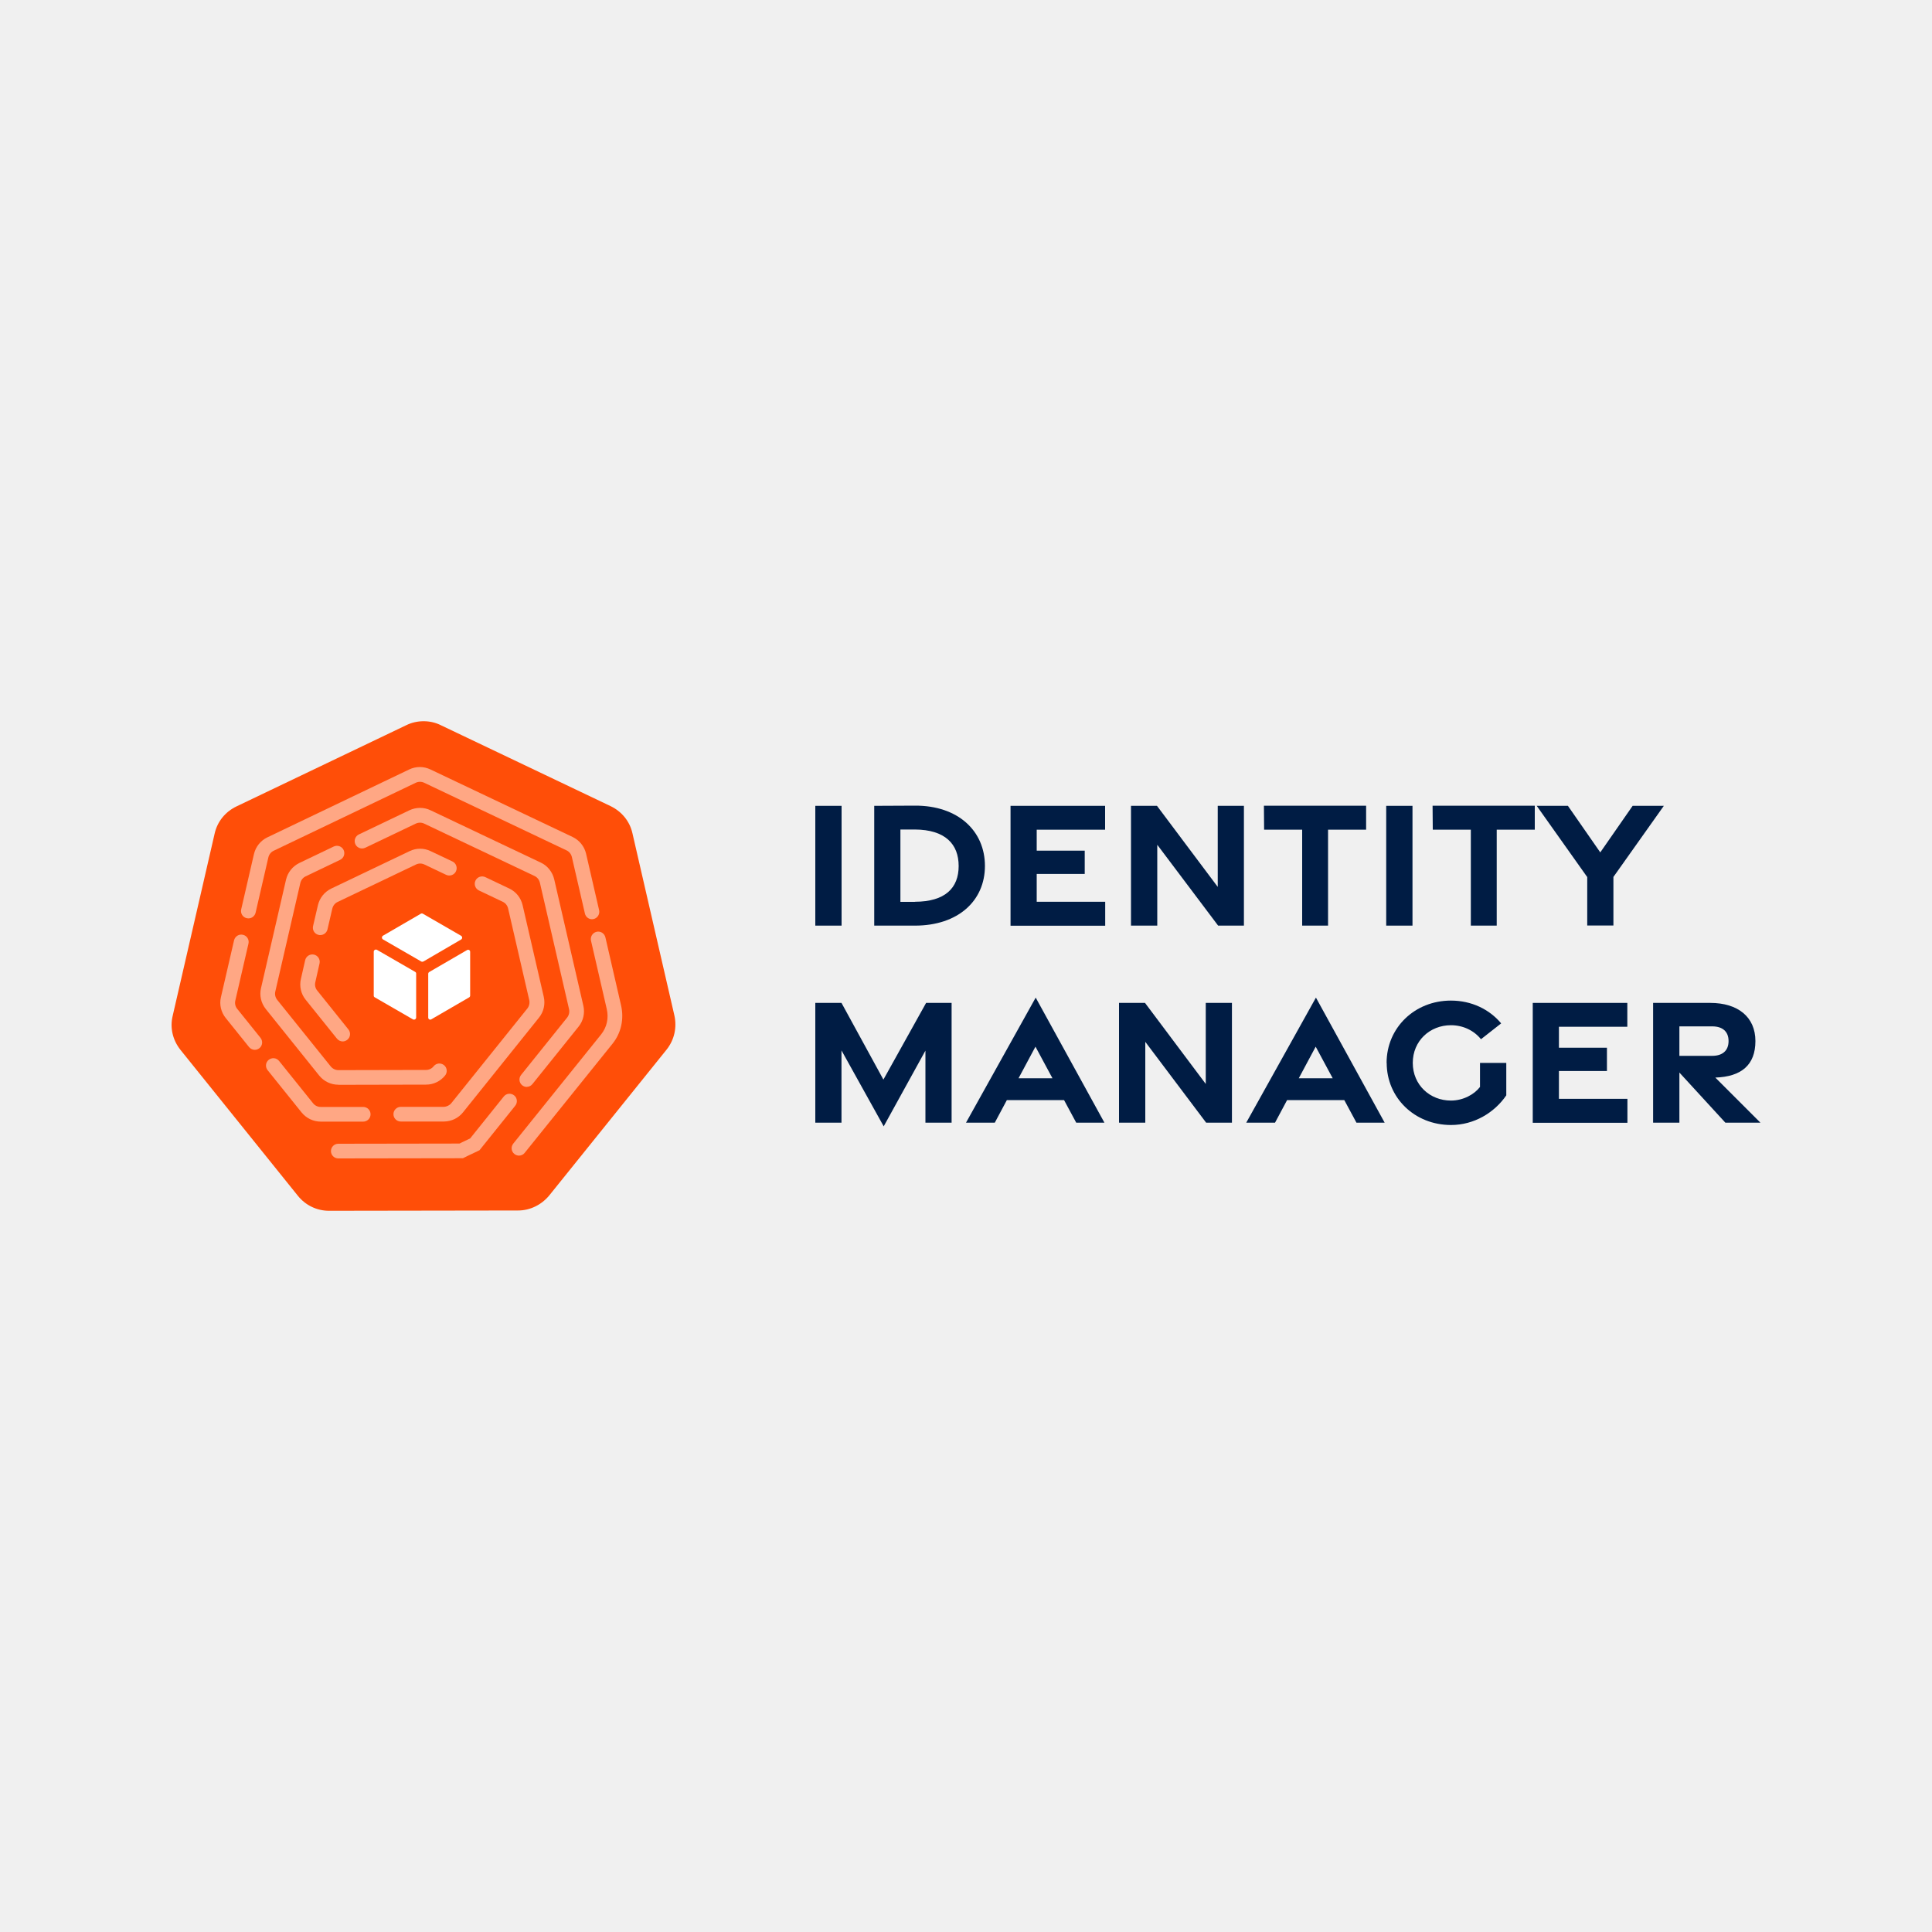
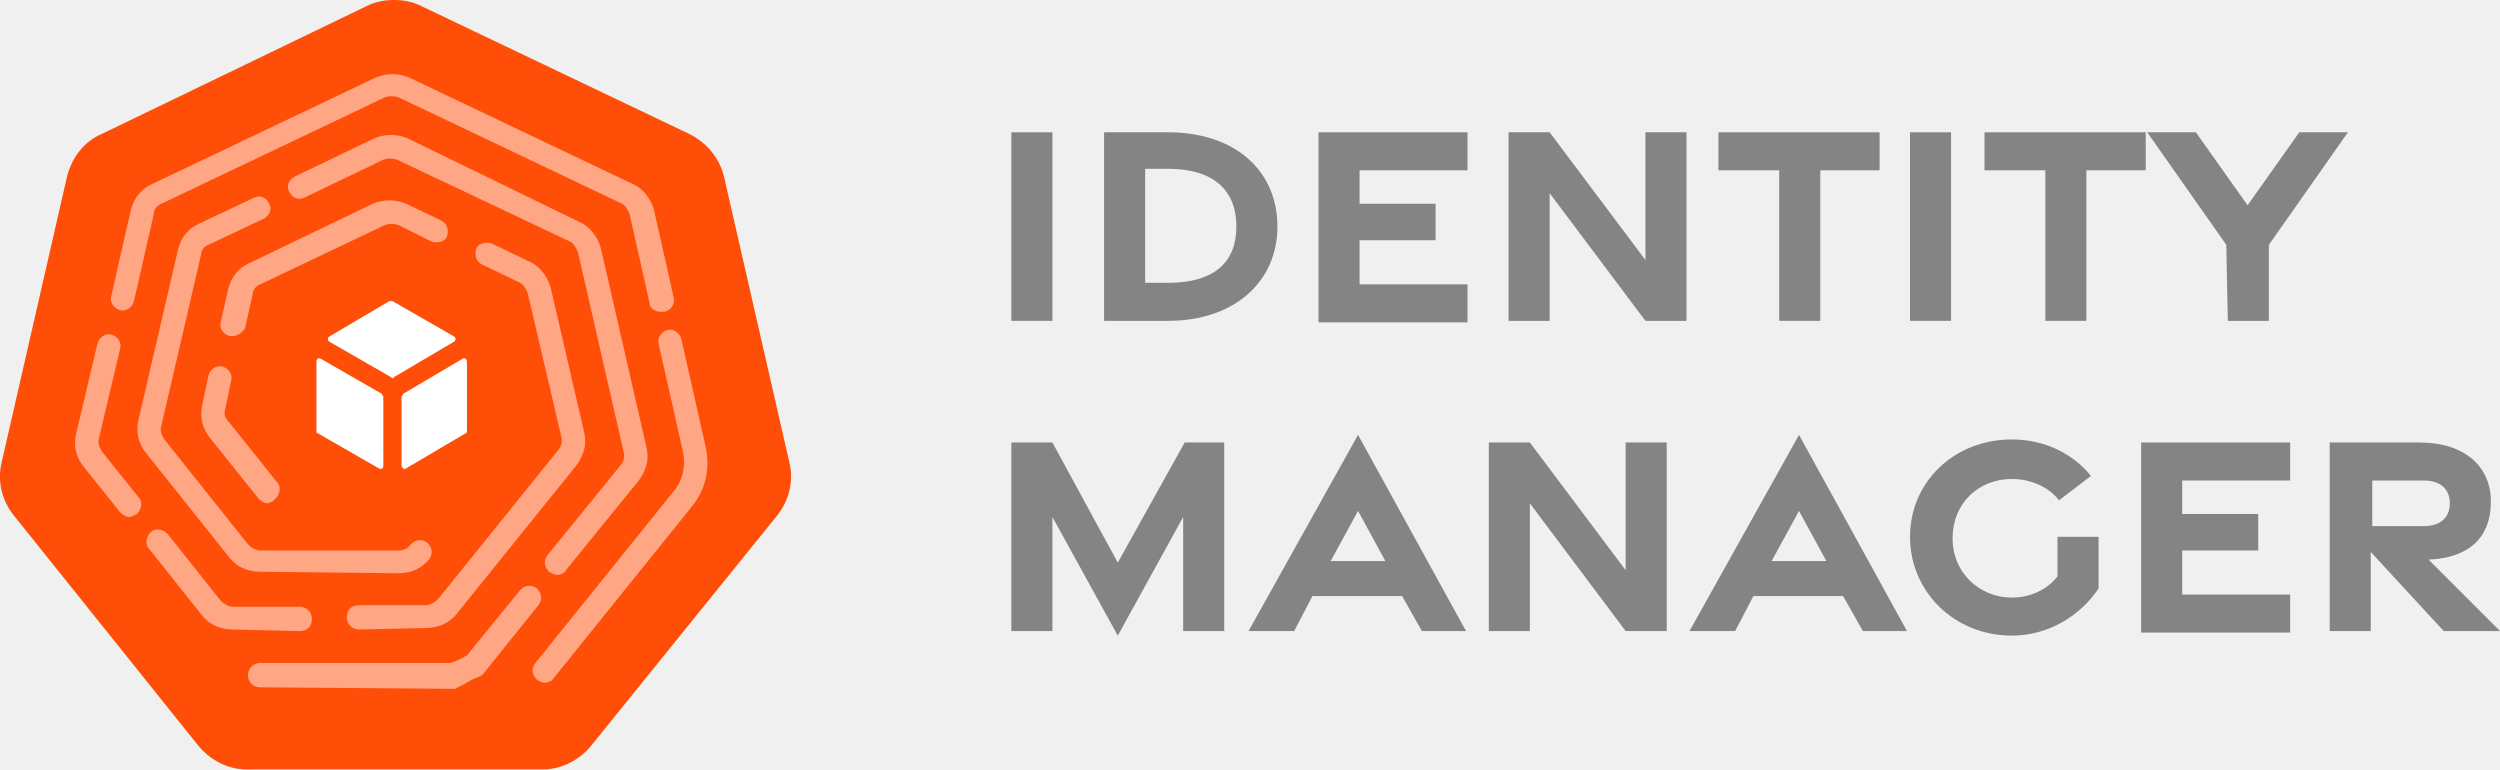
- <svg xmlns="http://www.w3.org/2000/svg" id="Layer_1" viewBox="0 0 200 200">
-   <defs>
-     <style>.cls-1{fill:#001c44;}.cls-2{fill:#fff;}.cls-3{fill:#ff4e08;}.cls-4{opacity:.5;}</style>
-   </defs>
+ <svg xmlns="http://www.w3.org/2000/svg" version="1.1" id="Layer_1" x="0px" y="0px" style="enable-background:new 0 0 200 200;" xml:space="preserve" viewBox="17.89 74.7 164.41 50.6">
+   <style type="text/css">
+ 	.st0{fill:#848484;}
+ 	.st1{fill:#FF4E08;}
+ 	.st2{opacity:0.5;}
+ 	.st3{fill:#FFFFFF;}
+ </style>
  <g>
-     <path class="cls-1" d="M84.4,83.42h2.72v12.4h-2.72v-12.4Z" />
-     <path class="cls-1" d="M90.5,83.42l4.22-.02c4.46-.02,7.24,2.62,7.24,6.24s-2.79,6.18-7.24,6.18h-4.22v-12.4Zm4.21,9.93c3.13-.01,4.53-1.42,4.53-3.7s-1.4-3.76-4.53-3.78h-1.5v7.49h1.5Z" />
-     <path class="cls-1" d="M104.61,83.42h9.79v2.47h-7.08v2.17h4.97v2.41h-4.97v2.88h7.09v2.48h-9.8v-12.4Z" />
-     <path class="cls-1" d="M117.07,83.42h2.7l6.29,8.39v-8.39h2.71v12.4h-2.67l-6.3-8.37v8.37h-2.72v-12.4Z" />
-     <path class="cls-1" d="M134.8,85.89h-3.94l-.02-2.48h10.58v2.48h-3.94v9.93h-2.68v-9.93Z" />
-     <path class="cls-1" d="M143.5,83.42h2.72v12.4h-2.72v-12.4Z" />
-     <path class="cls-1" d="M152.26,85.89h-3.94l-.02-2.48h10.58v2.48h-3.94v9.93h-2.68v-9.93Z" />
-     <path class="cls-1" d="M164.3,90.78l-5.22-7.36h3.23l3.35,4.82,3.35-4.82h3.23l-5.22,7.36v5.03h-2.71v-5.03Z" />
-     <path class="cls-1" d="M87.11,108.73v7.49h-2.71v-12.4h2.71l4.34,7.94,4.42-7.94h2.64v12.4h-2.71v-7.46l-4.32,7.84-4.38-7.88Z" />
-     <path class="cls-1" d="M107.22,103.28l7.11,12.94h-2.92l-1.26-2.34h-5.92l-1.25,2.34h-2.98l7.21-12.94Zm1.73,8.34l-1.76-3.27-1.75,3.27h3.51Z" />
-     <path class="cls-1" d="M115.83,103.82h2.7l6.29,8.39v-8.39h2.71v12.4h-2.67l-6.3-8.37v8.37h-2.72v-12.4Z" />
-     <path class="cls-1" d="M136.23,103.28l7.11,12.94h-2.92l-1.26-2.34h-5.92l-1.25,2.34h-2.98l7.21-12.94Zm1.73,8.34l-1.76-3.27-1.75,3.27h3.51Z" />
-     <path class="cls-1" d="M143.54,110.03c0-3.62,2.89-6.45,6.66-6.45,2.14,0,3.99,.91,5.2,2.36l-2.09,1.64c-.72-.9-1.85-1.45-3.11-1.45-2.18,0-3.95,1.62-3.95,3.9s1.77,3.9,3.95,3.9c1.28,0,2.42-.64,3.01-1.41v-2.49h2.72v3.36c-1.23,1.8-3.34,3.07-5.72,3.07-3.77,0-6.66-2.82-6.66-6.43Z" />
-     <path class="cls-1" d="M158.67,103.82h9.79v2.47h-7.08v2.17h4.97v2.41h-4.97v2.88h7.09v2.48h-9.8v-12.4Z" />
-     <path class="cls-1" d="M178.61,116.22l-4.76-5.19v5.19h-2.72v-12.4h5.91c2.87,0,4.68,1.46,4.68,3.95s-1.47,3.69-4.15,3.78l4.67,4.67h-3.62Zm-4.76-6.92h3.4c1.03,0,1.69-.51,1.69-1.53s-.66-1.52-1.69-1.52h-3.4v3.04Z" />
+     <path class="st0" d="M84.4,83.4h2.7v12.4h-2.7V83.4z" />
+     <path class="st0" d="M90.5,83.4l4.2,0c4.5,0,7.2,2.6,7.2,6.2s-2.8,6.2-7.2,6.2h-4.2V83.4z M94.7,93.3c3.1,0,4.5-1.4,4.5-3.7   s-1.4-3.8-4.5-3.8h-1.5v7.5L94.7,93.3L94.7,93.3z" />
+     <path class="st0" d="M104.6,83.4h9.8v2.5h-7.1v2.2h5v2.4h-5v2.9h7.1v2.5h-9.8V83.4L104.6,83.4z" />
+     <path class="st0" d="M117.1,83.4h2.7l6.3,8.4v-8.4h2.7v12.4h-2.7l-6.3-8.4v8.4h-2.7L117.1,83.4L117.1,83.4z" />
+     <path class="st0" d="M134.8,85.9h-3.9l0-2.5h10.6v2.5h-3.9v9.9h-2.7V85.9z" />
+     <path class="st0" d="M143.5,83.4h2.7v12.4h-2.7V83.4z" />
+     <path class="st0" d="M152.3,85.9h-3.9l0-2.5h10.6v2.5h-3.9v9.9h-2.7V85.9z" />
+     <path class="st0" d="M164.3,90.8l-5.2-7.4h3.2l3.4,4.8l3.4-4.8h3.2l-5.2,7.4v5h-2.7L164.3,90.8L164.3,90.8z" />
+     <path class="st0" d="M87.1,108.7v7.5h-2.7v-12.4h2.7l4.3,7.9l4.4-7.9h2.6v12.4h-2.7v-7.5l-4.3,7.8L87.1,108.7L87.1,108.7z" />
+     <path class="st0" d="M107.2,103.3l7.1,12.9h-2.9l-1.3-2.3h-5.9l-1.2,2.3h-3L107.2,103.3L107.2,103.3z M109,111.6l-1.8-3.3l-1.8,3.3   H109z" />
+     <path class="st0" d="M115.8,103.8h2.7l6.3,8.4v-8.4h2.7v12.4h-2.7l-6.3-8.4v8.4h-2.7L115.8,103.8L115.8,103.8z" />
+     <path class="st0" d="M136.2,103.3l7.1,12.9h-2.9l-1.3-2.3h-5.9l-1.2,2.3h-3L136.2,103.3L136.2,103.3z M138,111.6l-1.8-3.3l-1.8,3.3   H138z" />
+     <path class="st0" d="M143.5,110c0-3.6,2.9-6.4,6.7-6.4c2.1,0,4,0.9,5.2,2.4l-2.1,1.6c-0.7-0.9-1.9-1.4-3.1-1.4   c-2.2,0-3.9,1.6-3.9,3.9s1.8,3.9,3.9,3.9c1.3,0,2.4-0.6,3-1.4V110h2.7v3.4c-1.2,1.8-3.3,3.1-5.7,3.1   C146.4,116.5,143.5,113.6,143.5,110L143.5,110z" />
+     <path class="st0" d="M158.7,103.8h9.8v2.5h-7.1v2.2h5v2.4h-5v2.9h7.1v2.5h-9.8L158.7,103.8L158.7,103.8z" />
+     <path class="st0" d="M178.6,116.2l-4.8-5.2v5.2h-2.7v-12.4h5.9c2.9,0,4.7,1.5,4.7,3.9s-1.5,3.7-4.1,3.8l4.7,4.7L178.6,116.2   L178.6,116.2z M173.9,109.3h3.4c1,0,1.7-0.5,1.7-1.5s-0.7-1.5-1.7-1.5h-3.4V109.3L173.9,109.3z" />
  </g>
  <g>
-     <path class="cls-3" d="M34.06,125.34c-1.25,0-2.43-.56-3.23-1.56l-12.15-15.1c-.8-1.01-1.11-2.29-.8-3.54l4.34-18.85c.28-1.25,1.11-2.26,2.26-2.81l17.56-8.4c.56-.28,1.18-.42,1.81-.42s1.25,.14,1.8,.42l17.56,8.37c1.15,.56,1.98,1.56,2.26,2.81l4.34,18.85c.28,1.25,0,2.53-.8,3.54l-12.15,15.1c-.8,.97-1.98,1.56-3.23,1.56l-19.58,.03h0Z" />
+     <path class="st1" d="M34.1,125.3c-1.2,0-2.4-0.6-3.2-1.6l-12.1-15.1c-0.8-1-1.1-2.3-0.8-3.5l4.3-18.8c0.3-1.2,1.1-2.3,2.3-2.8   L42,75.1c0.6-0.3,1.2-0.4,1.8-0.4s1.2,0.1,1.8,0.4l17.6,8.4c1.2,0.6,2,1.6,2.3,2.8l4.3,18.8c0.3,1.2,0,2.5-0.8,3.5l-12.2,15.1   c-0.8,1-2,1.6-3.2,1.6L34.1,125.3L34.1,125.3L34.1,125.3z" />
    <g>
-       <g class="cls-4">
-         <path class="cls-2" d="M35.02,119.92c-.42,0-.76-.34-.76-.76,0-.42,.34-.76,.76-.76l12.55-.02,.26-.13c.28-.13,.58-.28,.84-.4l3.48-4.34c.26-.33,.74-.38,1.07-.12,.33,.26,.38,.74,.12,1.07l-3.7,4.61-.16,.08c-.3,.14-.66,.31-.99,.47l-.57,.28-12.9,.02h0Z" />
+       <g class="st2">
+         <path class="st3" d="M35,119.9c-0.4,0-0.8-0.3-0.8-0.8c0-0.4,0.3-0.8,0.8-0.8l12.5,0l0.3-0.1c0.3-0.1,0.6-0.3,0.8-0.4l3.5-4.3     c0.3-0.3,0.7-0.4,1.1-0.1c0.3,0.3,0.4,0.7,0.1,1.1l-3.7,4.6l-0.2,0.1c-0.3,0.1-0.7,0.3-1,0.5l-0.6,0.3L35,119.9     C35,119.9,35,119.9,35,119.9z" />
      </g>
-       <g class="cls-4">
-         <path class="cls-2" d="M54.54,112.52c-.17,0-.34-.06-.48-.17-.33-.26-.38-.74-.12-1.07l4.77-5.94c.19-.24,.26-.56,.2-.86l-3.02-13.1c-.07-.3-.27-.56-.54-.69l-11.44-5.43c-.27-.13-.59-.13-.87,0l-5.23,2.5c-.38,.18-.84,.02-1.02-.36-.18-.38-.02-.84,.36-1.02l5.23-2.5c.7-.33,1.52-.33,2.19,0l11.42,5.42c.69,.32,1.2,.97,1.38,1.72l3.02,13.1c.17,.75,0,1.54-.49,2.15l-4.78,5.95c-.15,.19-.37,.29-.6,.29Z" />
+       <g class="st2">
+         <path class="st3" d="M54.5,112.5c-0.2,0-0.3-0.1-0.5-0.2c-0.3-0.3-0.4-0.7-0.1-1.1l4.8-5.9c0.2-0.2,0.3-0.6,0.2-0.9l-3-13.1     c-0.1-0.3-0.3-0.6-0.5-0.7l-11.4-5.4c-0.3-0.1-0.6-0.1-0.9,0l-5.2,2.5c-0.4,0.2-0.8,0-1-0.4s0-0.8,0.4-1l5.2-2.5     c0.7-0.3,1.5-0.3,2.2,0L56,89.3c0.7,0.3,1.2,1,1.4,1.7l3,13.1c0.2,0.8,0,1.5-0.5,2.2l-4.8,5.9C55,112.4,54.8,112.5,54.5,112.5     L54.5,112.5z" />
      </g>
-       <g class="cls-4">
-         <path class="cls-2" d="M35.03,112.29c-.77,0-1.49-.34-1.98-.94l-5.54-6.9c-.49-.62-.67-1.41-.49-2.16l2.59-11.23c.18-.76,.68-1.38,1.37-1.72l3.57-1.71c.38-.18,.84-.02,1.02,.36,.18,.38,.02,.84-.36,1.02l-3.57,1.71c-.28,.13-.48,.39-.55,.69l-2.59,11.23c-.07,.3,0,.62,.2,.87l5.54,6.89c.2,.24,.49,.38,.79,.38l9.07-.02c.31,0,.6-.14,.79-.38,.26-.33,.74-.38,1.07-.12,.33,.26,.38,.74,.12,1.07-.48,.6-1.2,.95-1.98,.95l-9.07,.02Z" />
+       <g class="st2">
+         <path class="st3" d="M35,112.3c-0.8,0-1.5-0.3-2-0.9l-5.5-6.9c-0.5-0.6-0.7-1.4-0.5-2.2l2.6-11.2c0.2-0.8,0.7-1.4,1.4-1.7     l3.6-1.7c0.4-0.2,0.8,0,1,0.4s0,0.8-0.4,1l-3.6,1.7c-0.3,0.1-0.5,0.4-0.5,0.7l-2.6,11.2c-0.1,0.3,0,0.6,0.2,0.9l5.5,6.9     c0.2,0.2,0.5,0.4,0.8,0.4l9.1,0c0.3,0,0.6-0.1,0.8-0.4c0.3-0.3,0.7-0.4,1.1-0.1c0.3,0.3,0.4,0.7,0.1,1.1c-0.5,0.6-1.2,0.9-2,0.9     L35,112.3L35,112.3z" />
      </g>
-       <g class="cls-4">
-         <path class="cls-2" d="M35.48,107.81c-.22,0-.44-.1-.6-.29l-3.24-4.03c-.48-.59-.67-1.4-.49-2.15l.44-1.94c.09-.41,.5-.67,.91-.58,.41,.09,.67,.5,.58,.91l-.44,1.95c-.07,.3,0,.62,.19,.85l3.24,4.04c.26,.33,.21,.81-.12,1.07-.14,.11-.31,.17-.48,.17Z" />
+       <g class="st2">
+         <path class="st3" d="M35.5,107.8c-0.2,0-0.4-0.1-0.6-0.3l-3.2-4c-0.5-0.6-0.7-1.4-0.5-2.2l0.4-1.9c0.1-0.4,0.5-0.7,0.9-0.6     s0.7,0.5,0.6,0.9l-0.4,1.9c-0.1,0.3,0,0.6,0.2,0.8l3.2,4c0.3,0.3,0.2,0.8-0.1,1.1C35.8,107.7,35.6,107.8,35.5,107.8L35.5,107.8z" />
      </g>
-       <g class="cls-4">
-         <path class="cls-2" d="M33.15,96.8c-.06,0-.11,0-.17-.02-.41-.09-.67-.5-.57-.92l.5-2.15c.18-.76,.68-1.38,1.37-1.72l8.12-3.88c.68-.33,1.48-.34,2.18,0l2.26,1.07c.38,.18,.54,.64,.36,1.02-.18,.38-.64,.54-1.02,.36l-2.25-1.07c-.28-.13-.59-.13-.86,0l-8.12,3.88c-.28,.13-.48,.39-.55,.69l-.5,2.15c-.08,.35-.4,.59-.74,.59Z" />
+       <g class="st2">
+         <path class="st3" d="M33.2,96.8c-0.1,0-0.1,0-0.2,0c-0.4-0.1-0.7-0.5-0.6-0.9l0.5-2.2c0.2-0.8,0.7-1.4,1.4-1.7l8.1-3.9     c0.7-0.3,1.5-0.3,2.2,0l2.3,1.1c0.4,0.2,0.5,0.6,0.4,1s-0.6,0.5-1,0.4l-2.2-1.1c-0.3-0.1-0.6-0.1-0.9,0L35,93.4     c-0.3,0.1-0.5,0.4-0.5,0.7l-0.5,2.2C33.8,96.6,33.5,96.8,33.2,96.8L33.2,96.8z" />
      </g>
-       <g class="cls-4">
-         <path class="cls-2" d="M41.49,116.1c-.42,0-.76-.34-.76-.76s.34-.76,.76-.76h4.44c.31-.01,.6-.15,.79-.38l7.87-9.8c.19-.24,.26-.56,.2-.86l-2.19-9.49c-.07-.31-.27-.56-.54-.69l-2.48-1.18c-.38-.18-.54-.64-.36-1.02,.18-.38,.64-.54,1.02-.36l2.48,1.18c.7,.33,1.2,.96,1.38,1.72l2.19,9.49c.17,.75,0,1.54-.49,2.15l-7.87,9.81c-.47,.59-1.19,.94-1.97,.95h-4.45Z" />
+       <g class="st2">
+         <path class="st3" d="M41.5,116.1c-0.4,0-0.8-0.3-0.8-0.8s0.3-0.8,0.8-0.8h4.4c0.3,0,0.6-0.2,0.8-0.4l7.9-9.8     c0.2-0.2,0.3-0.6,0.2-0.9L52.6,94c-0.1-0.3-0.3-0.6-0.5-0.7l-2.5-1.2c-0.4-0.2-0.5-0.6-0.4-1s0.6-0.5,1-0.4l2.5,1.2     c0.7,0.3,1.2,1,1.4,1.7l2.2,9.5c0.2,0.8,0,1.5-0.5,2.2l-7.9,9.8c-0.5,0.6-1.2,0.9-2,0.9L41.5,116.1L41.5,116.1z" />
      </g>
-       <g class="cls-4">
-         <path class="cls-2" d="M33.21,116.11c-.78,0-1.5-.35-1.99-.95l-3.52-4.38c-.26-.33-.21-.81,.12-1.07,.33-.26,.81-.21,1.07,.12l3.52,4.38c.19,.24,.48,.38,.79,.38h4.4c.42,0,.76,.34,.76,.76s-.34,.76-.76,.76h-4.4Z" />
+       <g class="st2">
+         <path class="st3" d="M33.2,116.1c-0.8,0-1.5-0.3-2-0.9l-3.5-4.4c-0.3-0.3-0.2-0.8,0.1-1.1s0.8-0.2,1.1,0.1l3.5,4.4     c0.2,0.2,0.5,0.4,0.8,0.4h4.4c0.4,0,0.8,0.3,0.8,0.8s-0.3,0.8-0.8,0.8L33.2,116.1L33.2,116.1z" />
      </g>
-       <g class="cls-4">
-         <path class="cls-2" d="M26.38,108.68c-.22,0-.44-.1-.6-.29l-2.41-3c-.49-.61-.68-1.4-.5-2.16l1.36-5.89c.1-.41,.51-.67,.92-.57,.41,.09,.67,.5,.57,.92l-1.36,5.89c-.07,.3,0,.62,.2,.86l2.41,3c.26,.33,.21,.81-.12,1.07-.14,.11-.31,.17-.48,.17Z" />
+       <g class="st2">
+         <path class="st3" d="M26.4,108.7c-0.2,0-0.4-0.1-0.6-0.3l-2.4-3c-0.5-0.6-0.7-1.4-0.5-2.2l1.4-5.9c0.1-0.4,0.5-0.7,0.9-0.6     c0.4,0.1,0.7,0.5,0.6,0.9l-1.4,5.9c-0.1,0.3,0,0.6,0.2,0.9l2.4,3c0.3,0.3,0.2,0.8-0.1,1.1C26.7,108.6,26.5,108.7,26.4,108.7     L26.4,108.7z" />
      </g>
-       <g class="cls-4">
-         <path class="cls-2" d="M61.29,95.16c-.35,0-.66-.24-.74-.59l-1.35-5.85c-.07-.3-.27-.56-.55-.69l-14.74-7c-.27-.13-.6-.13-.87,0l-14.71,7.04c-.28,.13-.48,.39-.55,.69l-1.32,5.72c-.1,.41-.5,.67-.92,.57-.41-.09-.67-.5-.57-.92l1.32-5.72c.18-.76,.68-1.38,1.37-1.72l14.71-7.04c.69-.33,1.49-.33,2.18,0l14.74,7c.7,.34,1.2,.97,1.38,1.72l1.35,5.85c.09,.41-.16,.82-.57,.92-.06,.01-.12,.02-.17,.02Z" />
+       <g class="st2">
+         <path class="st3" d="M61.3,95.2c-0.3,0-0.7-0.2-0.7-0.6l-1.3-5.8c-0.1-0.3-0.3-0.6-0.5-0.7l-14.7-7c-0.3-0.1-0.6-0.1-0.9,0     l-14.7,7c-0.3,0.1-0.5,0.4-0.5,0.7l-1.3,5.7c-0.1,0.4-0.5,0.7-0.9,0.6c-0.4-0.1-0.7-0.5-0.6-0.9l1.3-5.7c0.2-0.8,0.7-1.4,1.4-1.7     l14.7-7c0.7-0.3,1.5-0.3,2.2,0l14.7,7c0.7,0.3,1.2,1,1.4,1.7l1.3,5.8c0.1,0.4-0.2,0.8-0.6,0.9C61.4,95.2,61.3,95.2,61.3,95.2     L61.3,95.2z" />
      </g>
-       <g class="cls-4">
-         <path class="cls-2" d="M53.73,119.63c-.17,0-.34-.06-.48-.17-.33-.26-.38-.74-.12-1.07l9.1-11.31c.59-.74,.8-1.68,.58-2.63l-1.63-7.07c-.09-.41,.16-.82,.57-.92,.41-.1,.82,.16,.92,.57l1.63,7.08c.31,1.39,0,2.82-.88,3.92l-9.11,11.32c-.15,.19-.37,.28-.6,.28Z" />
+       <g class="st2">
+         <path class="st3" d="M53.7,119.6c-0.2,0-0.3-0.1-0.5-0.2c-0.3-0.3-0.4-0.7-0.1-1.1l9.1-11.3c0.6-0.7,0.8-1.7,0.6-2.6l-1.6-7.1     c-0.1-0.4,0.2-0.8,0.6-0.9s0.8,0.2,0.9,0.6l1.6,7.1c0.3,1.4,0,2.8-0.9,3.9l-9.1,11.3C54.2,119.5,53.9,119.6,53.7,119.6     L53.7,119.6z" />
      </g>
    </g>
  </g>
  <g>
-     <path class="cls-2" d="M43.82,99.54l3.91-2.28c.15-.09,.15-.3,0-.39l-3.95-2.28c-.07-.04-.16-.04-.22,0l-3.91,2.27c-.15,.09-.15,.3,0,.39l3.95,2.28c.07,.04,.16,.04,.22,0Z" />
-     <path class="cls-2" d="M44.33,100.81v4.52c-.01,.17,.17,.28,.32,.19l3.91-2.27c.07-.04,.11-.11,.11-.19v-4.52c.01-.17-.17-.28-.32-.19l-3.91,2.27c-.07,.04-.11,.11-.11,.19Z" />
-     <path class="cls-2" d="M42.98,100.61l-3.95-2.28c-.15-.09-.34,.02-.34,.19v4.53c-.01,.08,.03,.15,.1,.19l3.95,2.28c.15,.09,.34-.02,.34-.19v-4.53c.01-.08-.03-.15-.1-.19Z" />
+     <path class="st3" d="M43.8,99.5l3.9-2.3c0.2-0.1,0.2-0.3,0-0.4l-4-2.3c-0.1,0-0.2,0-0.2,0l-3.9,2.3c-0.2,0.1-0.2,0.3,0,0.4l4,2.3   C43.7,99.6,43.8,99.6,43.8,99.5L43.8,99.5z" />
+     <path class="st3" d="M44.3,100.8v4.5c0,0.2,0.2,0.3,0.3,0.2l3.9-2.3c0.1,0,0.1-0.1,0.1-0.2v-4.5c0-0.2-0.2-0.3-0.3-0.2l-3.9,2.3   C44.4,100.7,44.3,100.7,44.3,100.8z" />
+     <path class="st3" d="M43,100.6l-4-2.3c-0.2-0.1-0.3,0-0.3,0.2v4.5c0,0.1,0,0.2,0.1,0.2l4,2.3c0.2,0.1,0.3,0,0.3-0.2v-4.5   C43.1,100.7,43,100.7,43,100.6z" />
  </g>
</svg>
